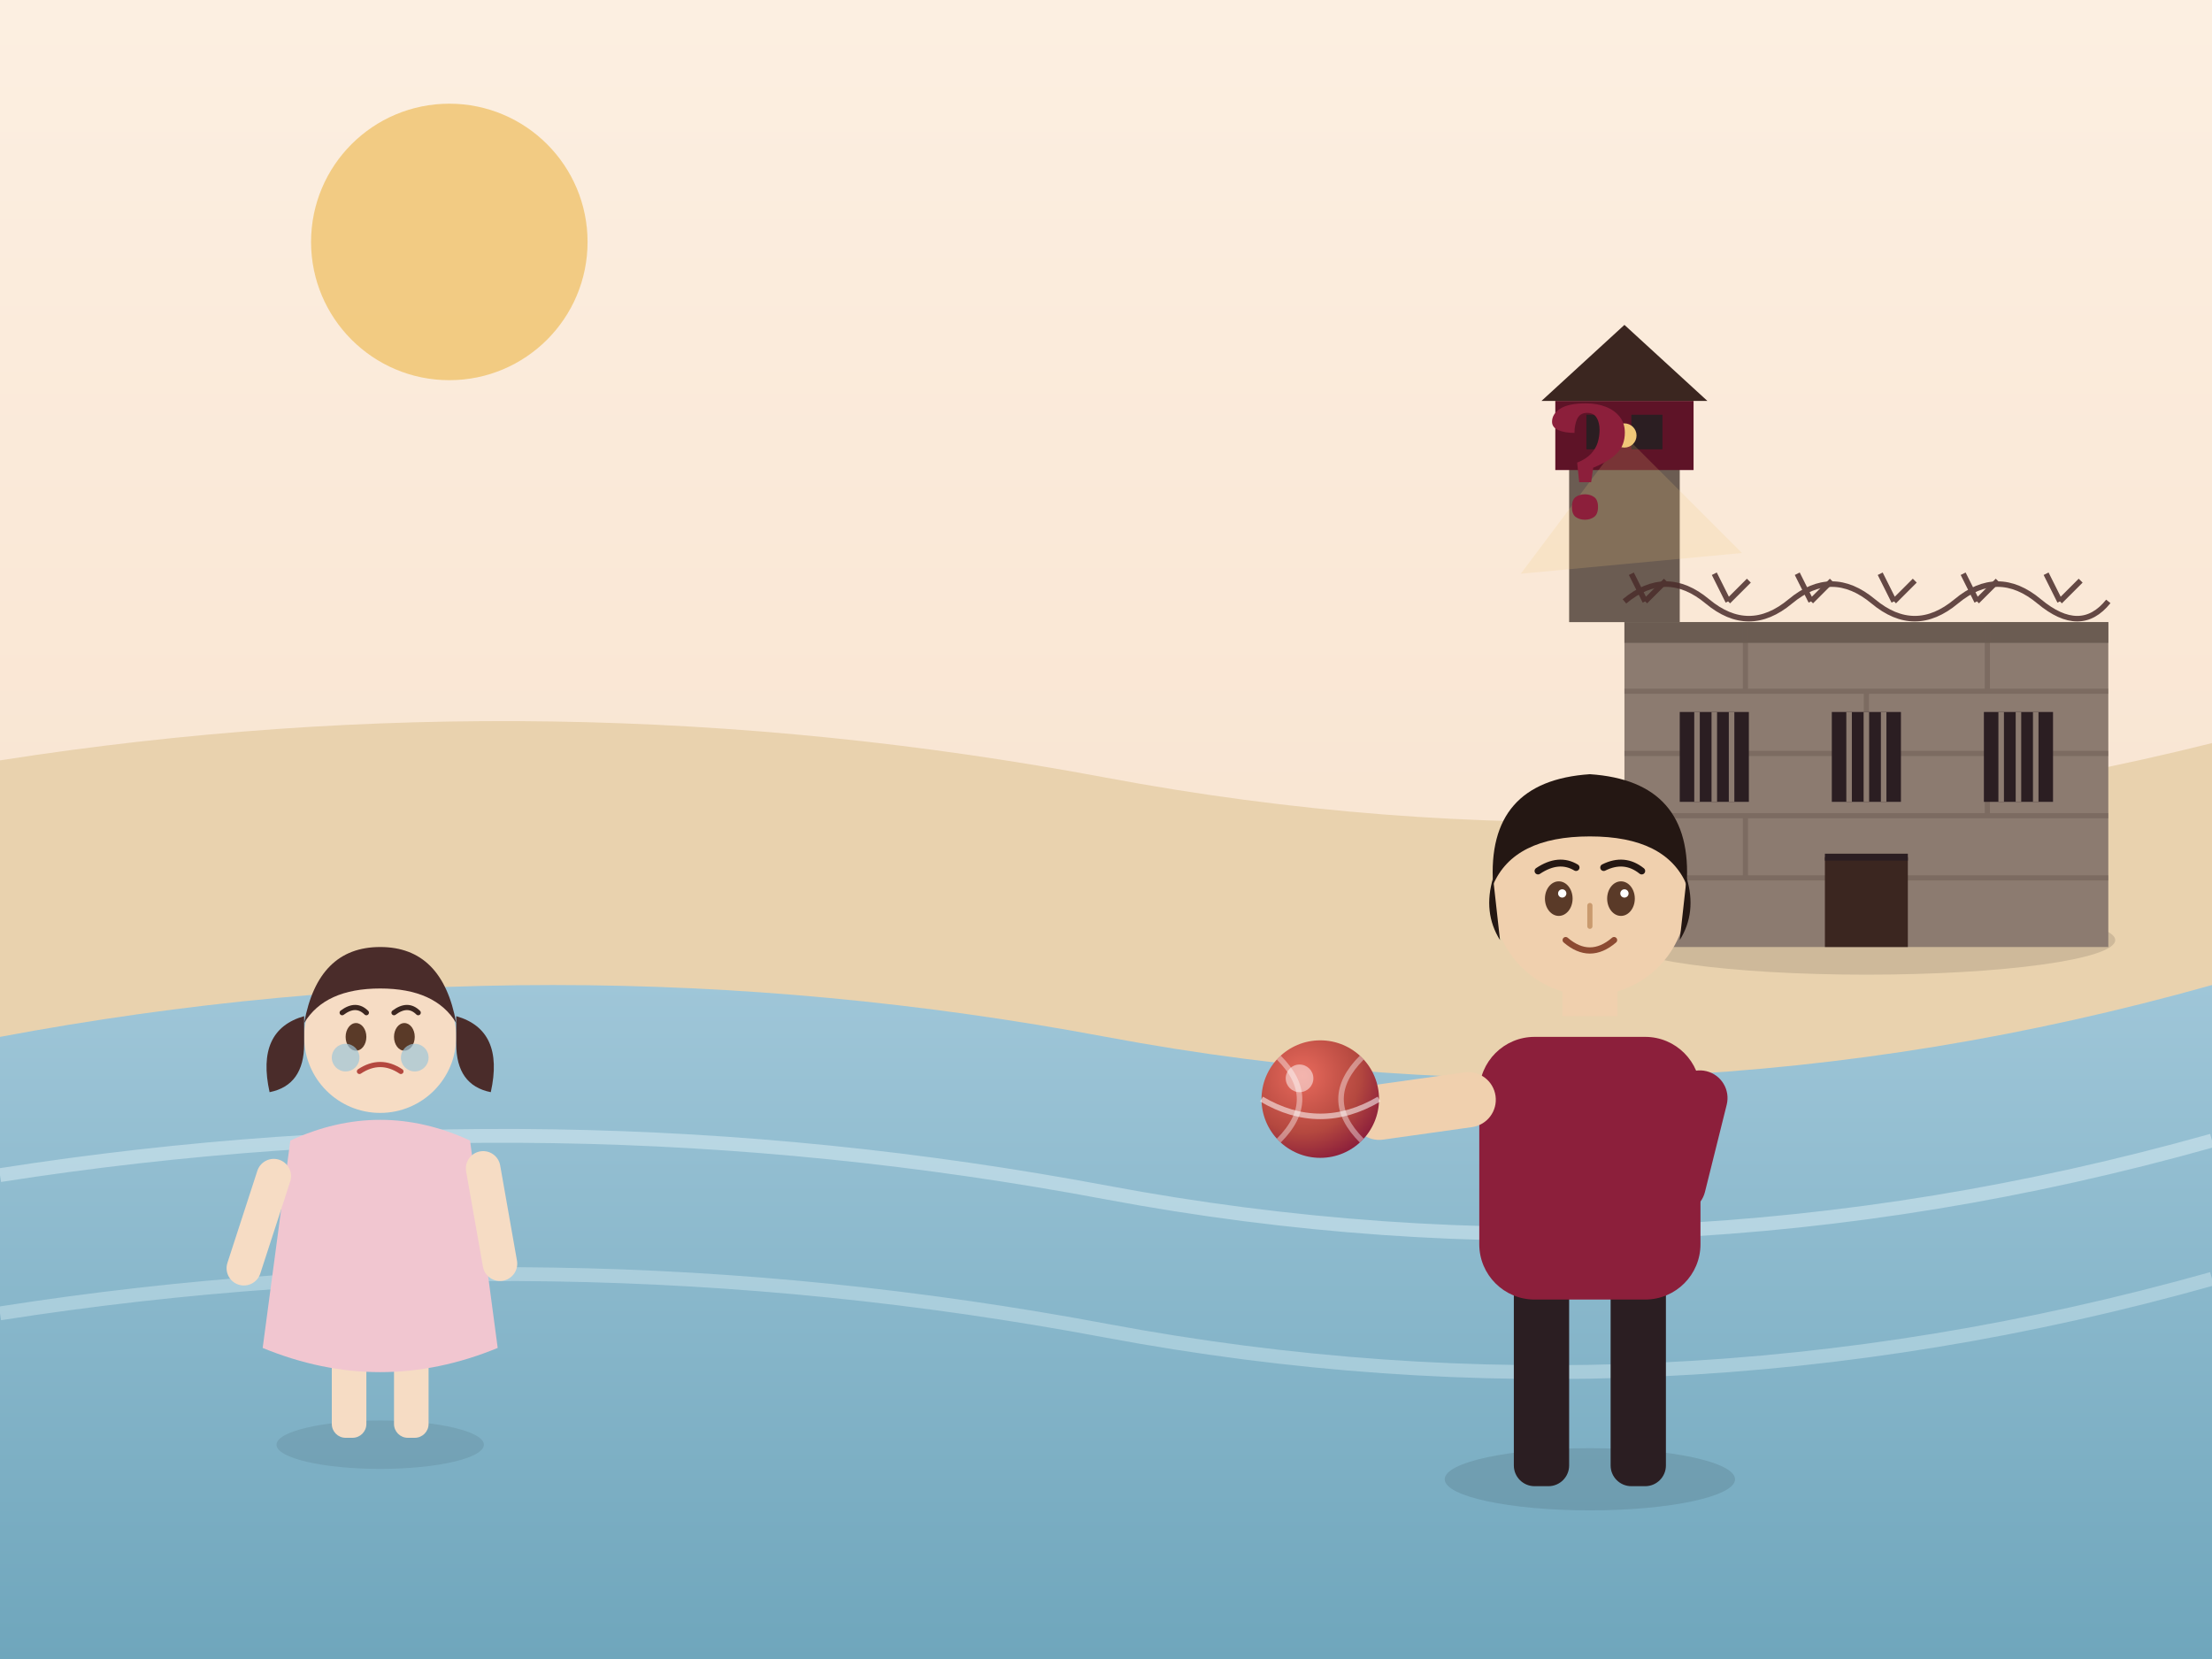
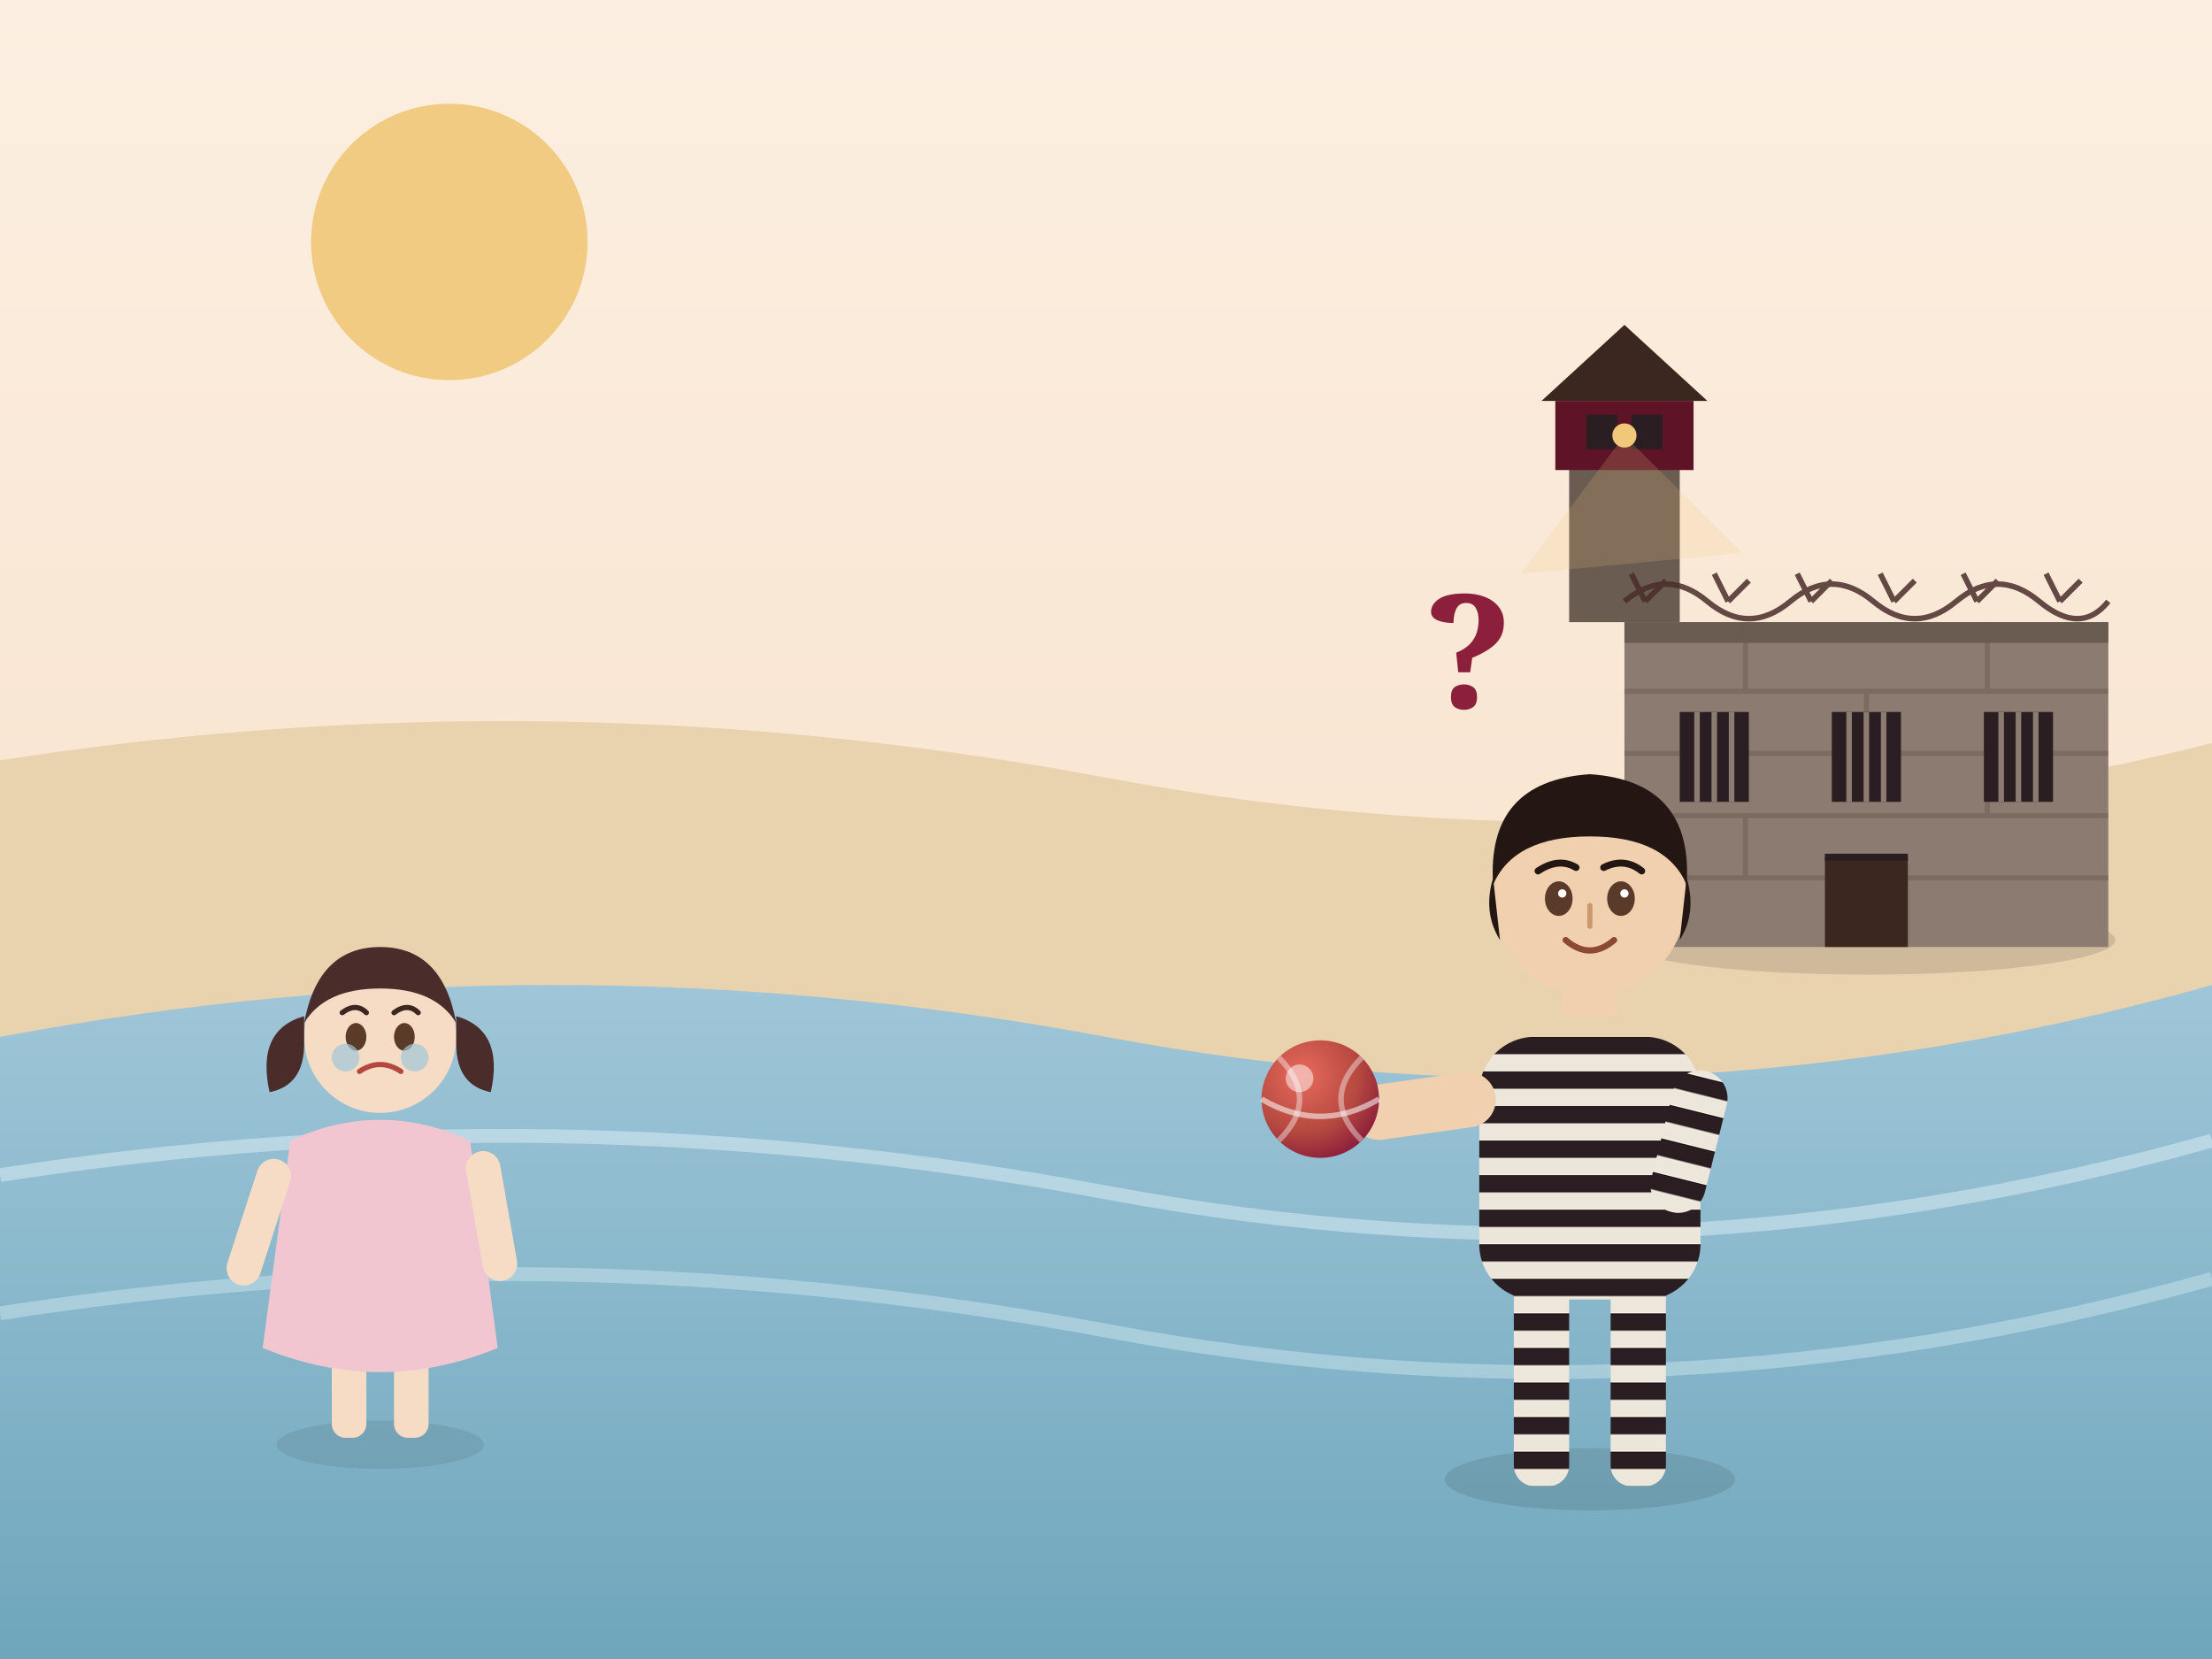
<svg xmlns="http://www.w3.org/2000/svg" viewBox="0 0 640 480">
  <defs>
    <linearGradient id="sky1" x1="0" y1="0" x2="0" y2="1">
      <stop offset="0%" stop-color="#FCEFE1" />
      <stop offset="100%" stop-color="#F6DCC4" />
    </linearGradient>
    <linearGradient id="water1" x1="0" y1="0" x2="0" y2="1">
      <stop offset="0%" stop-color="#9FC6D8" />
      <stop offset="100%" stop-color="#6FA6BC" />
    </linearGradient>
    <radialGradient id="ballShade" cx="35%" cy="30%" r="75%">
      <stop offset="0%" stop-color="#E86A5C" />
      <stop offset="65%" stop-color="#B4483F" />
      <stop offset="100%" stop-color="#8C1F3B" />
    </radialGradient>
+     <pattern id="prisonStripes" patternUnits="userSpaceOnUse" width="10" height="10">
+       <rect width="10" height="10" fill="#EDE6DA" />
+       <rect width="10" height="5" fill="#2B1E22" />
+     </pattern>
  </defs>
  <rect width="640" height="480" fill="url(#sky1)" />
  <circle cx="130" cy="70" r="40" fill="#F1C879" opacity="0.9" />
  <path d="M0 220 Q160 195 320 225 T640 215 V480 H0 Z" fill="#E9D2AE" />
  <path d="M0 300 Q160 270 320 300 T640 285 V480 H0 Z" fill="url(#water1)" />
  <path d="M0 340 Q160 315 320 345 T640 330" stroke="#DDEFF5" stroke-width="4" fill="none" opacity="0.5" />
  <path d="M0 380 Q160 355 320 385 T640 370" stroke="#DDEFF5" stroke-width="4" fill="none" opacity="0.4" />
  <g transform="translate(540 150)">
    <ellipse cx="0" cy="122" rx="72" ry="10" fill="#000" opacity="0.12" />
    <rect x="-70" y="30" width="140" height="94" fill="#8C7B70" />
    <rect x="-70" y="30" width="140" height="6" fill="#6B5C52" />
    <g stroke="#6B5C52" stroke-width="1.5" opacity="0.5">
      <path d="M-70 50 H70 M-70 68 H70 M-70 86 H70 M-70 104 H70" />
      <path d="M-35 30 V50 M0 50 V68 M35 68 V86 M-35 86 V104 M35 30 V50" />
    </g>
    <g>
      <rect x="-54" y="56" width="20" height="26" fill="#2B1E22" />
      <path d="M-49 56 V82 M-44 56 V82 M-39 56 V82" stroke="#8C7B70" stroke-width="1.6" />
      <rect x="-10" y="56" width="20" height="26" fill="#2B1E22" />
      <path d="M-5 56 V82 M0 56 V82 M5 56 V82" stroke="#8C7B70" stroke-width="1.6" />
      <rect x="34" y="56" width="20" height="26" fill="#2B1E22" />
      <path d="M39 56 V82 M44 56 V82 M49 56 V82" stroke="#8C7B70" stroke-width="1.6" />
    </g>
    <g transform="translate(-70 -34)">
      <rect x="-16" y="18" width="32" height="46" fill="#6B5C52" />
      <rect x="-20" y="0" width="40" height="20" fill="#5E1327" />
      <path d="M-24 0 L0 -22 L24 0 Z" fill="#3B2620" />
      <rect x="-11" y="4" width="9" height="10" fill="#2B1E22" />
      <rect x="2" y="4" width="9" height="10" fill="#2B1E22" />
      <circle cx="0" cy="10" r="3.5" fill="#F1C879" />
      <path d="M0 10 L34 44 L-30 50 Z" fill="#F1C879" opacity="0.18" />
    </g>
    <g stroke="#4A2C2A" stroke-width="1.6" fill="none" opacity="0.85">
      <path d="M-70 24 Q-58 14 -46 24 T-22 24 T2 24 T26 24 T50 24 T70 24" />
      <path d="M-64 24 l-4 -8 M-64 24 l6 -6 M-40 24 l-4 -8 M-40 24 l6 -6 M-16 24 l-4 -8 M-16 24 l6 -6 M8 24 l-4 -8 M8 24 l6 -6 M32 24 l-4 -8 M32 24 l6 -6 M56 24 l-4 -8 M56 24 l6 -6" />
    </g>
    <rect x="-12" y="98" width="24" height="26" fill="#3B2620" />
    <path d="M-12 98 h24" stroke="#2B1E22" stroke-width="2" />
  </g>
  <g transform="translate(110 300)">
    <ellipse cx="0" cy="118" rx="30" ry="7" fill="#000" opacity="0.08" />
    <rect x="-14" y="70" width="10" height="46" rx="4" fill="#F6DCC4" />
    <rect x="4" y="70" width="10" height="46" rx="4" fill="#F6DCC4" />
    <path d="M-26 30 Q0 18 26 30 L34 90 Q0 104 -34 90 Z" fill="#F1C6D0" />
    <rect x="-34" y="34" width="10" height="38" rx="5" fill="#F6DCC4" transform="rotate(18 -34 34)" />
    <rect x="24" y="34" width="10" height="38" rx="5" fill="#F6DCC4" transform="rotate(-10 24 34)" />
    <circle cx="0" cy="0" r="22" fill="#F6DCC4" />
    <path d="M-22 -6 q-14 4 -10 22 q10 -2 10 -14 z" fill="#4A2C2A" />
    <path d="M22 -6 q14 4 10 22 q-10 -2 -10 -14 z" fill="#4A2C2A" />
    <path d="M-22 -4 q4 -22 22 -22 q18 0 22 22 q-6 -10 -22 -10 q-16 0 -22 10 z" fill="#4A2C2A" />
    <ellipse cx="-7" cy="0" rx="3" ry="4" fill="#5A3A28" />
    <ellipse cx="7" cy="0" rx="3" ry="4" fill="#5A3A28" />
    <path d="M-11 -7 q4 -3 7 0 M4 -7 q4 -3 7 0" stroke="#3B2620" stroke-width="1.5" fill="none" stroke-linecap="round" />
    <path d="M-6 10 q6 -4 12 0" stroke="#B4483F" stroke-width="1.5" fill="none" stroke-linecap="round" />
    <circle cx="-10" cy="6" r="4" fill="#9FC6D8" opacity="0.7" />
    <circle cx="10" cy="6" r="4" fill="#9FC6D8" opacity="0.7" />
  </g>
  <g transform="translate(460 260)">
    <ellipse cx="0" cy="168" rx="42" ry="9" fill="#000" opacity="0.1" />
-     <rect x="-22" y="108" width="16" height="62" rx="6" fill="#2B1E22" />
-     <rect x="6" y="108" width="16" height="62" rx="6" fill="#2B1E22" />
-     <rect x="-32" y="40" width="64" height="76" rx="16" fill="#8C1F3B" />
+     <rect x="-22" y="108" width="16" height="62" rx="6" fill="url(#prisonStripes)" />
+     <rect x="6" y="108" width="16" height="62" rx="6" fill="url(#prisonStripes)" />
+     <rect x="-32" y="40" width="64" height="76" rx="16" fill="url(#prisonStripes)" />
    <rect x="-70" y="55" width="42" height="16" rx="8" fill="#F0D0AE" transform="rotate(-8 -70 55)" />
    <g transform="translate(-78 58)">
      <circle r="17" fill="url(#ballShade)" />
      <path d="M-17 0 Q0 10 17 0" stroke="#fff" stroke-width="1.6" fill="none" opacity="0.55" />
      <path d="M-12 -12 Q0 0 -12 12" stroke="#fff" stroke-width="1.6" fill="none" opacity="0.4" />
      <path d="M12 -12 Q0 0 12 12" stroke="#fff" stroke-width="1.6" fill="none" opacity="0.4" />
      <circle cx="-6" cy="-6" r="4" fill="#fff" opacity="0.5" />
    </g>
-     <rect x="26" y="48" width="16" height="42" rx="8" fill="#8C1F3B" transform="rotate(14 26 48)" />
+     <rect x="26" y="48" width="16" height="42" rx="8" fill="url(#prisonStripes)" transform="rotate(14 26 48)" />
    <rect x="-8" y="18" width="16" height="16" fill="#F0D0AE" />
    <circle cx="0" cy="0" r="28" fill="#F0D0AE" />
    <path d="M-28 -4 q-2 -30 28 -32 q30 2 28 32 q-6 -14 -28 -14 q-22 0 -28 14 z" fill="#241713" />
    <path d="M-28 -6 q-3 10 2 18" fill="#241713" />
    <path d="M28 -6 q3 10 -2 18" fill="#241713" />
    <path d="M-15 -8 q6 -4 11 -1 M4 -9 q6 -3 11 1" stroke="#241713" stroke-width="2" fill="none" stroke-linecap="round" />
    <ellipse cx="-9" cy="0" rx="4" ry="5" fill="#5A3A28" />
    <ellipse cx="9" cy="0" rx="4" ry="5" fill="#5A3A28" />
    <circle cx="-8" cy="-1.5" r="1.2" fill="#fff" />
    <circle cx="10" cy="-1.5" r="1.2" fill="#fff" />
    <path d="M0 2 v6" stroke="#C99A6E" stroke-width="1.5" stroke-linecap="round" />
    <path d="M-7 12 q7 6 14 0" stroke="#8C4A32" stroke-width="1.8" fill="none" stroke-linecap="round" />
  </g>
-   <text x="460" y="150" font-family="Georgia, serif" font-weight="700" font-size="46" fill="#8C1F3B" text-anchor="middle">?</text>
+   <text x="425" y="205" font-family="Georgia, serif" font-weight="700" font-size="46" fill="#8C1F3B" text-anchor="middle">?</text>
</svg>
